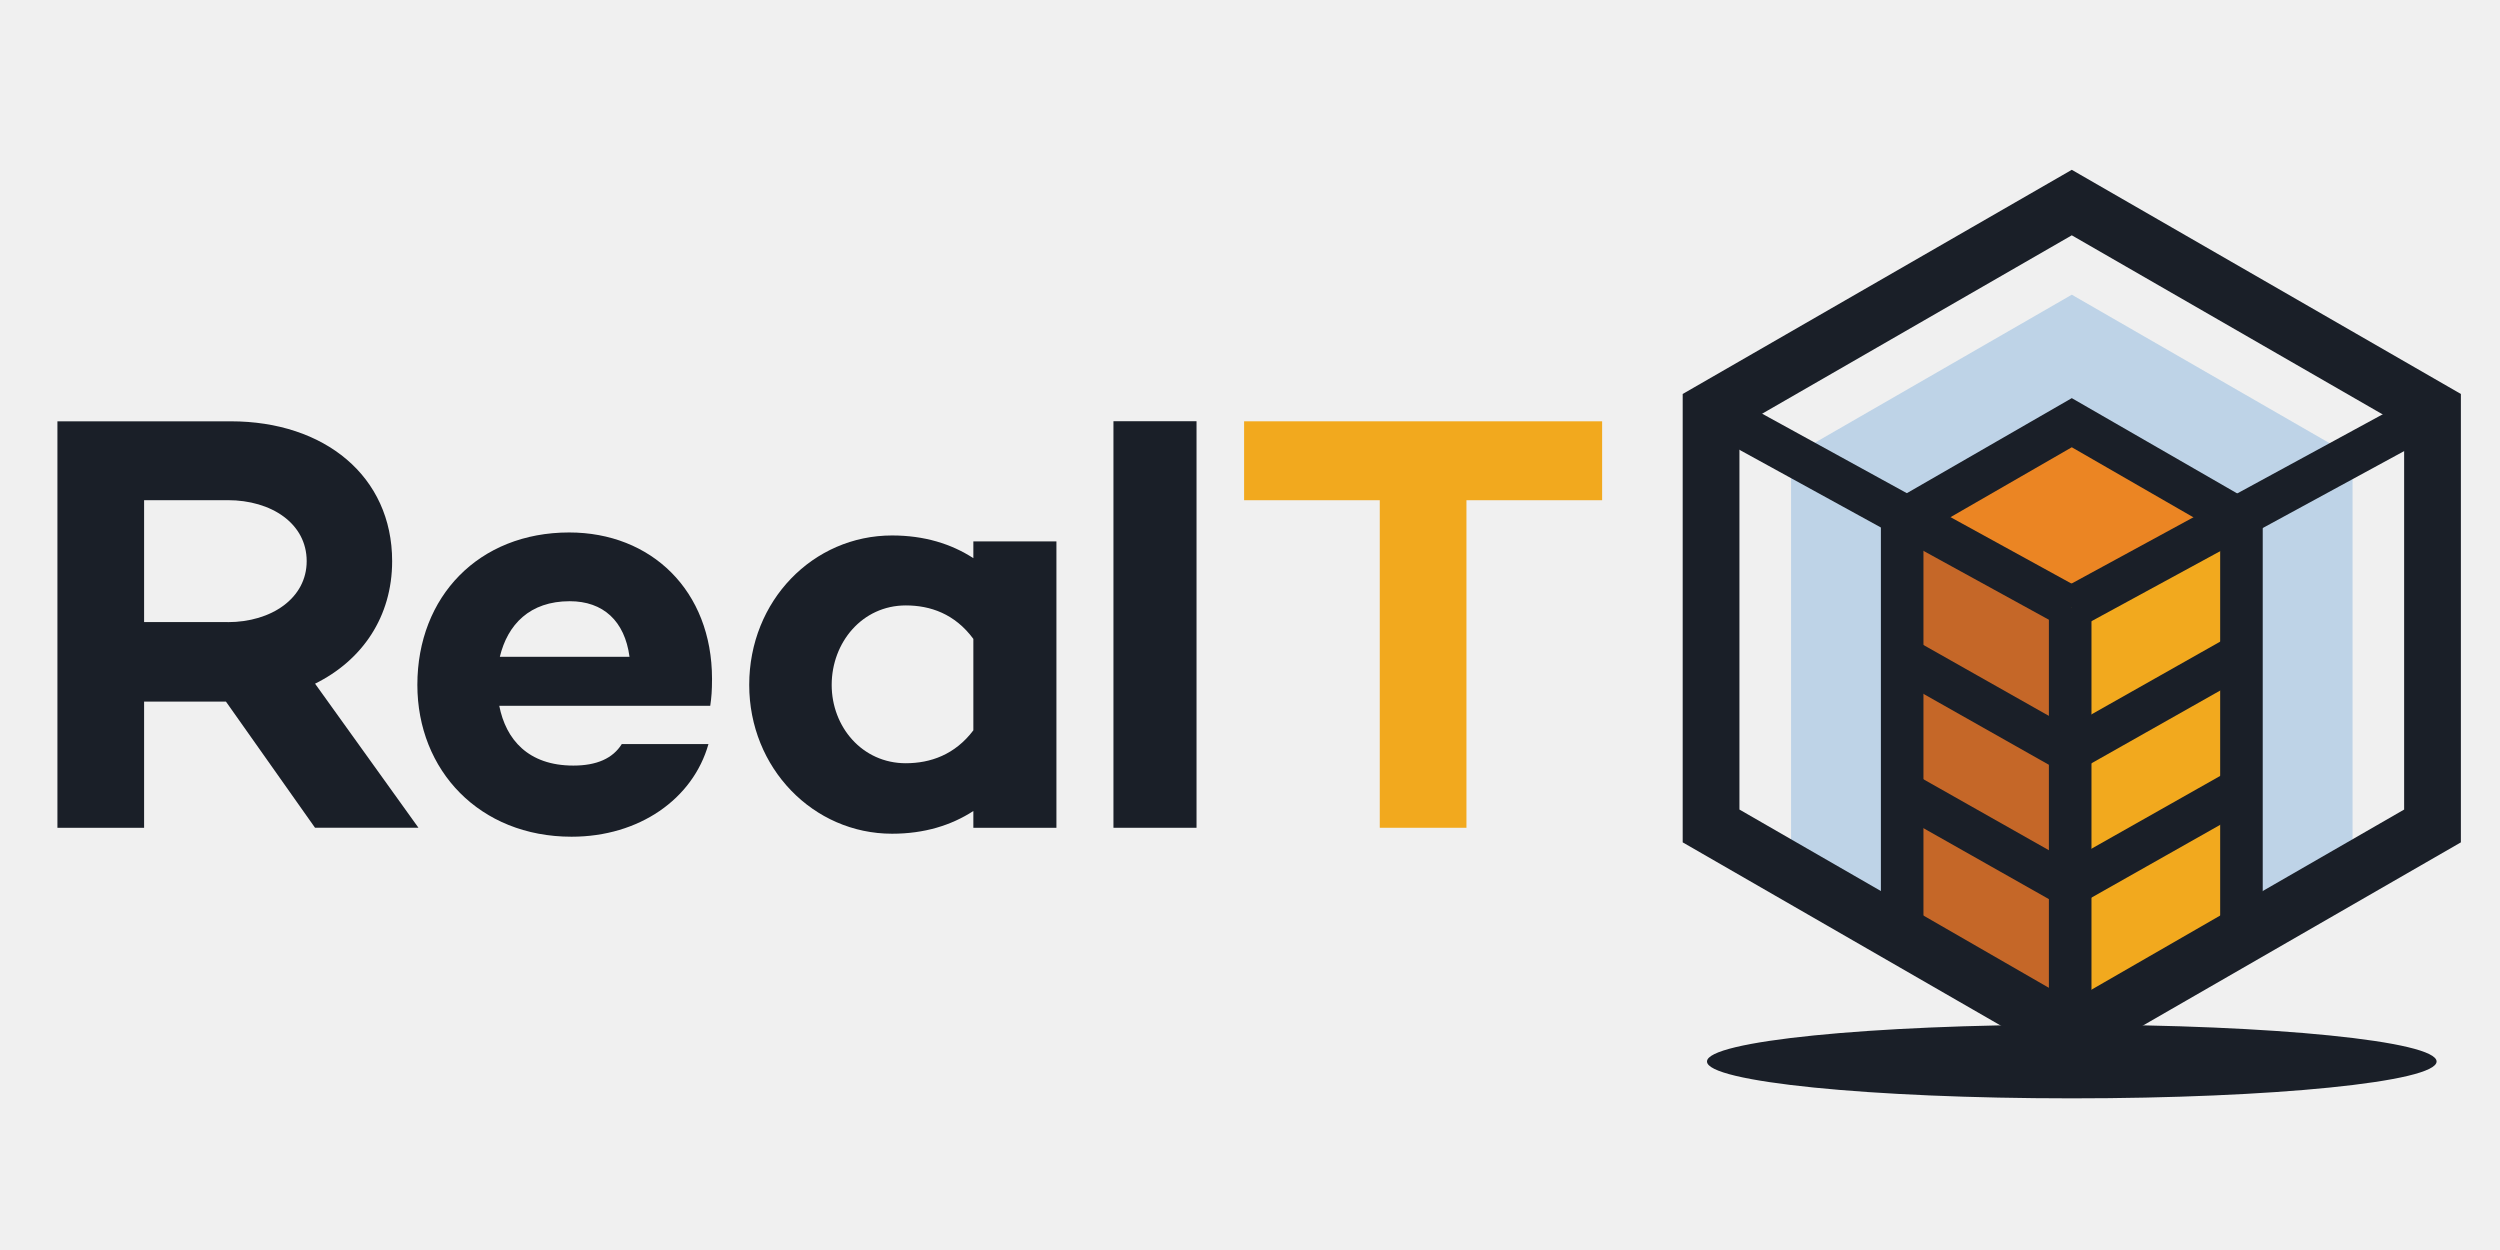
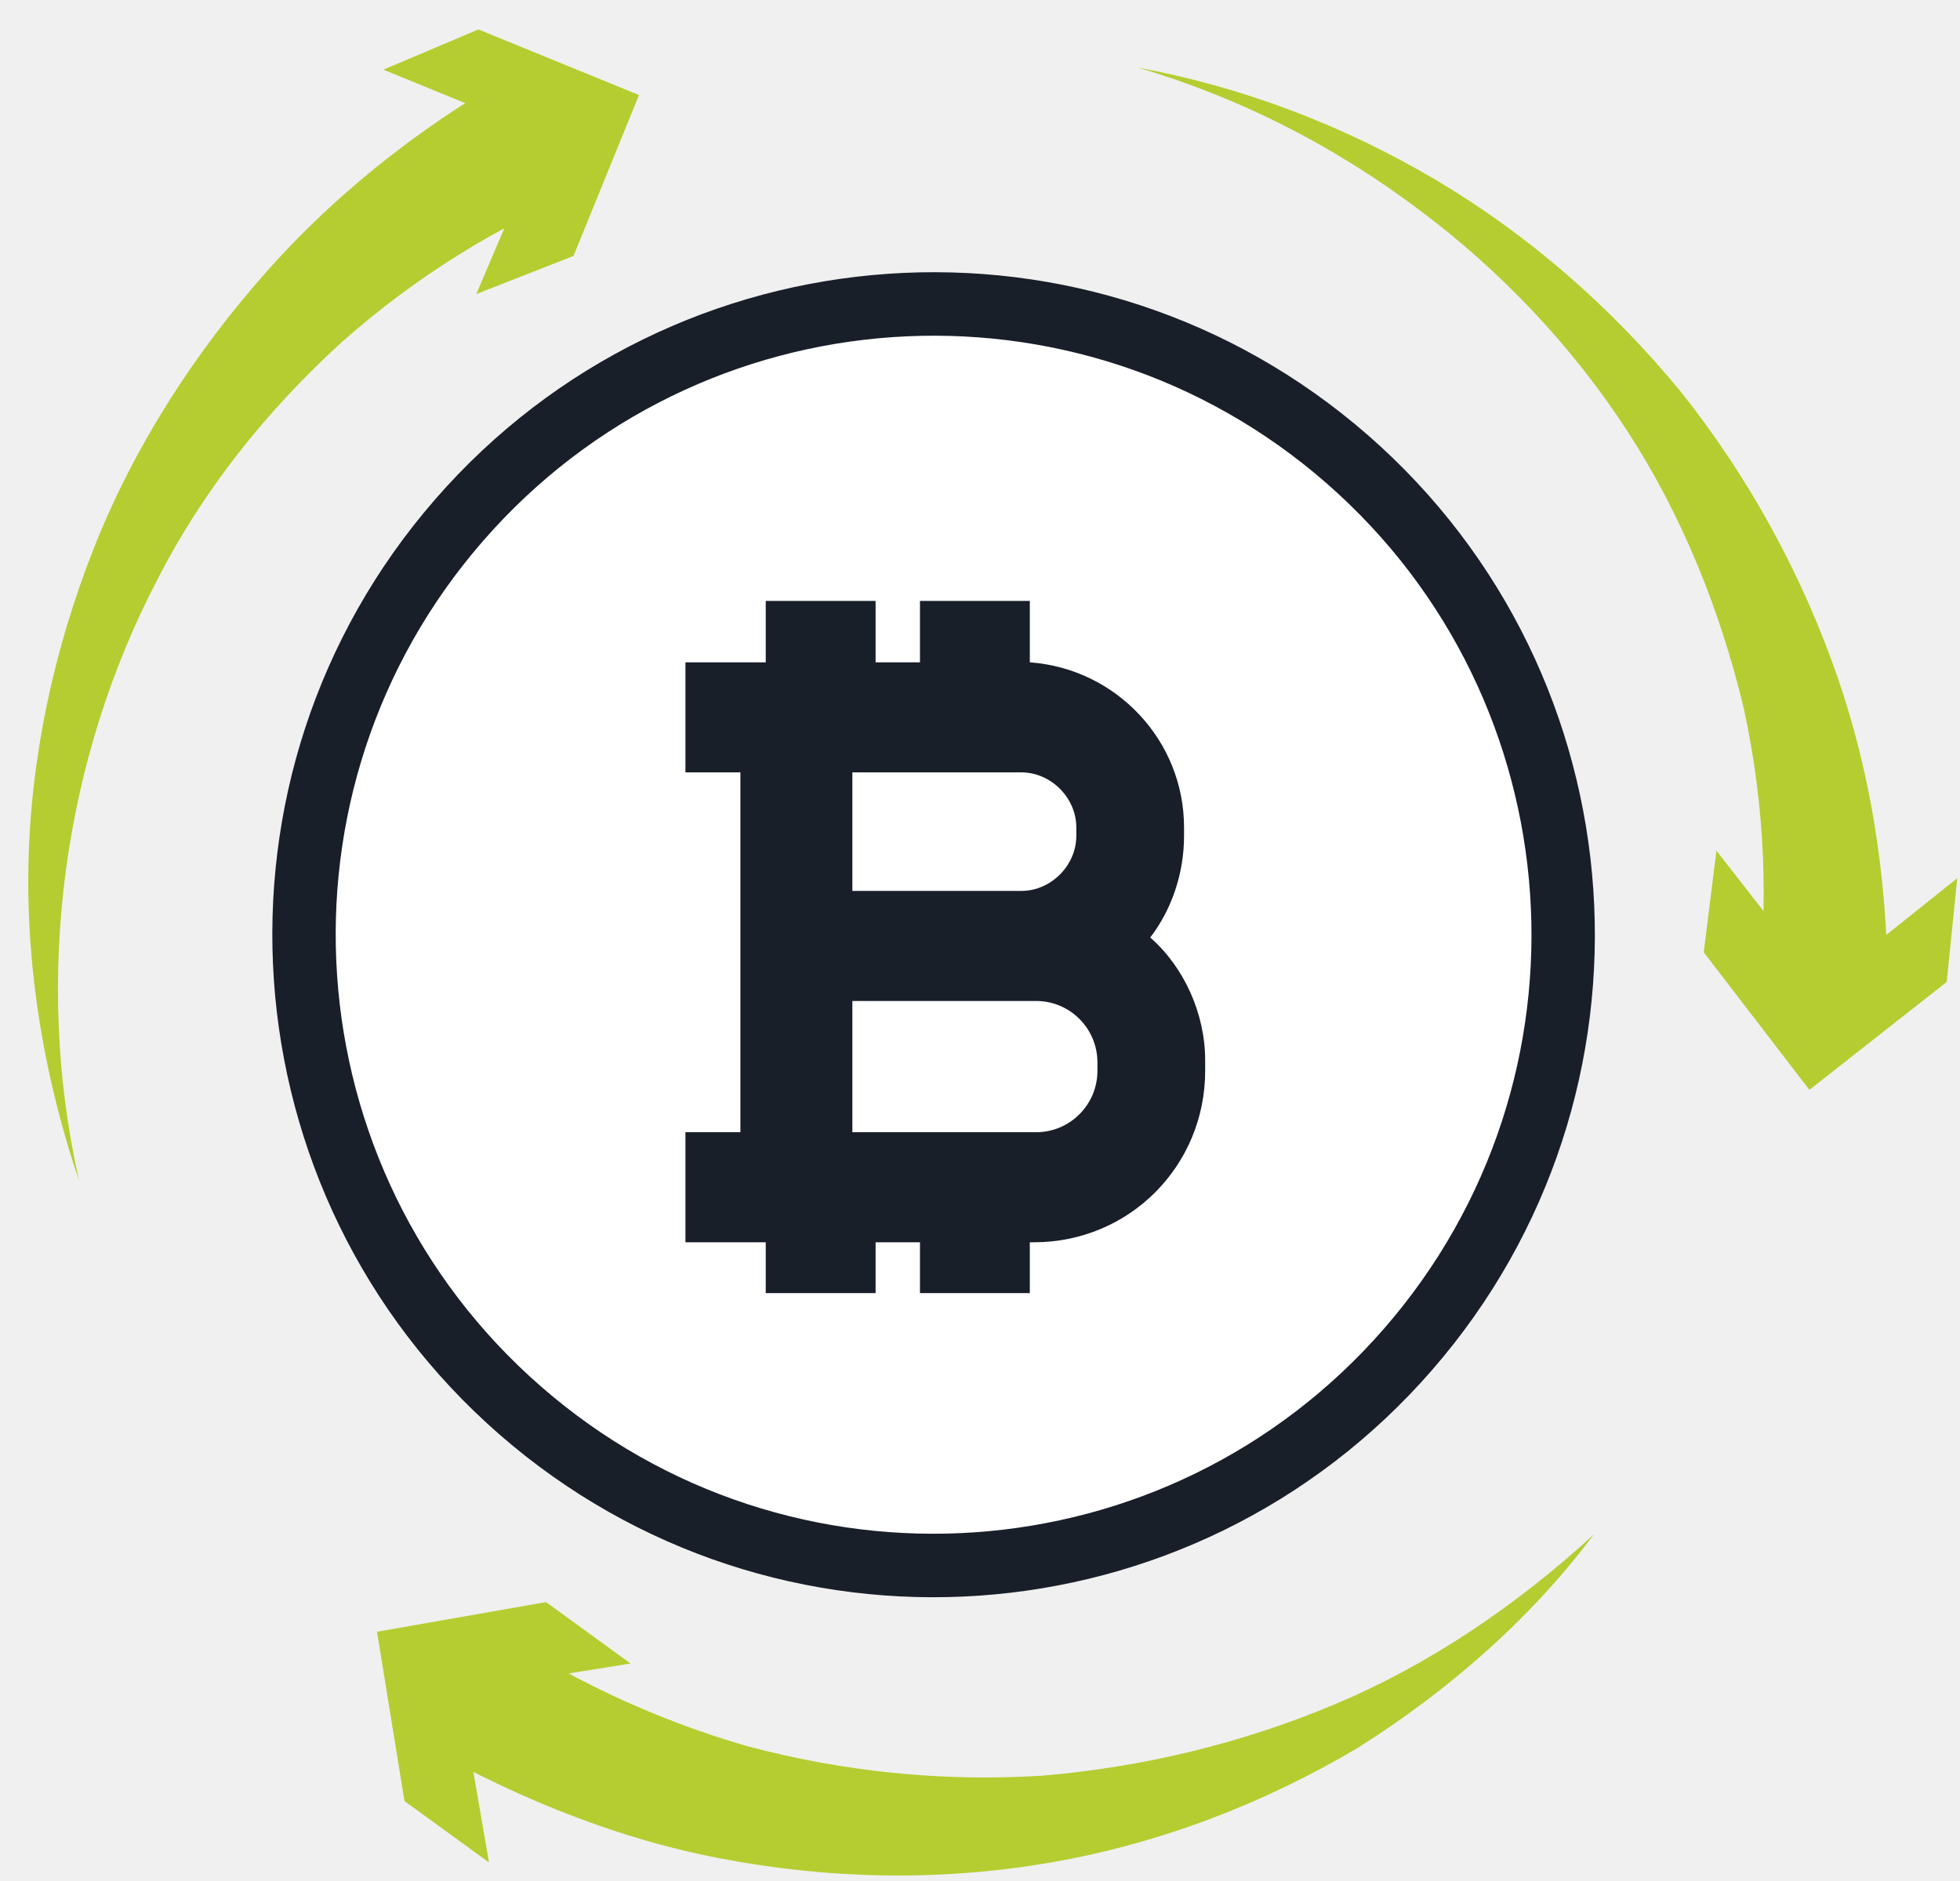
- <svg xmlns="http://www.w3.org/2000/svg" id="Layer_1" x="0px" y="0px" viewBox="0 0 576 288" style="enable-background:new 0 0 576 288;" xml:space="preserve">
-   <style type="text/css"> .st0{fill:#1A1F28;} .st1{fill:#F2A91E;} .st2{opacity:0.4;fill:#72A8DA;} .st3{fill:#C56728;} .st4{fill:#EB8523;} .st5{fill:none;stroke:#1A1F28;stroke-width:9.807;stroke-miterlimit:10;} .st6{fill:none;stroke:#1A1F28;stroke-width:13.076;stroke-miterlimit:10;} .st7{fill:none;stroke:#1A1F28;stroke-width:9.811;stroke-miterlimit:10;} </style>
-   <g>
-     <path class="st0" d="M33.2,161.66v29.06H13.23V97.07h39.94c21.62,0,37.18,12.67,37.18,32.22c0,12.81-6.89,22.86-17.76,28.23 l23.82,33.19H72.58l-20.52-29.06H33.2z M52.48,143.34c10.05,0,18.18-5.51,18.18-14.05c0-8.68-8.13-14.05-18.18-14.05H33.2v28.09 H52.48z" />
-     <path class="st0" d="M163.64,162.62h-48.61c1.52,7.71,6.61,13.77,17.08,13.77c5.37,0,9.09-1.65,11.15-4.96h19.97 c-3.58,12.67-15.97,21.35-31.54,21.35c-21.21,0-35.53-15.29-35.53-34.98c0-20.38,14.18-35.12,34.98-35.12 c18.87,0,32.91,13.36,32.91,33.74C164.05,159.18,163.92,160.69,163.64,162.62z M115.16,151.33h29.88 c-1.1-8.26-6.06-12.81-13.77-12.81C122.05,138.52,116.95,143.89,115.16,151.33z" />
-     <path class="st0" d="M243.4,124.75v65.97h-19.14v-3.86c-5.1,3.3-11.29,5.23-18.73,5.23c-18.18,0-32.91-15.15-32.91-34.29 c0-19.42,14.74-34.43,32.91-34.43c7.44,0,13.63,1.93,18.73,5.23v-3.86H243.4z M224.26,168.27V147.2 c-4.27-5.78-9.92-7.71-15.56-7.71c-10.05,0-17.08,8.54-17.08,18.32c0,9.64,7.02,18.04,17.08,18.04 C214.34,175.84,219.99,173.92,224.26,168.27z" />
-     <path class="st0" d="M275.68,190.72h-19.14V97.05h19.14V190.72z" />
-     <path class="st1" d="M337.87,115.25v75.47h-19.97v-75.47h-31.26V97.07h82.49v18.18H337.87z" />
-     <g>
-       <polygon class="st2" points="542.03,198.97 477.34,236.23 412.66,198.97 412.66,105.16 477.34,67.9 542.03,105.16 " />
-       <polygon class="st3" points="436.52,215.57 438.55,121.01 477.55,141.14 475.23,235.42 " />
-       <polygon class="st1" points="516.76,214.4 516.12,119.16 477.12,139.29 478.06,234.25 " />
-       <polygon class="st4" points="476.06,94.62 440.01,117.1 480.32,138.42 514.05,117.88 " />
-       <polygon class="st5" points="516.43,215.11 477.34,236.76 438.26,215.11 438.26,119.91 477.34,97.39 516.43,119.91 " />
-       <polygon class="st6" points="560.45,190.3 477.34,238.18 394.23,190.3 394.23,94.55 477.34,46.67 560.45,94.55 " />
-       <line class="st7" x1="476.97" y1="139.99" x2="476.97" y2="238.49" />
-       <line class="st5" x1="477.26" y1="140.05" x2="560.9" y2="94.55" />
-       <line class="st5" x1="477.26" y1="140.05" x2="394.41" y2="94.55" />
-       <ellipse class="st0" cx="477.34" cy="244.57" rx="84.05" ry="8.49" />
-       <line class="st5" x1="476.21" y1="172.92" x2="437.97" y2="151.3" />
-       <line class="st5" x1="476.21" y1="203.87" x2="437.97" y2="182.24" />
-       <line class="st7" x1="477.11" y1="172.92" x2="515.36" y2="151.3" />
-       <line class="st5" x1="477.11" y1="203.87" x2="515.36" y2="182.24" />
-     </g>
-   </g>
+ <svg xmlns="http://www.w3.org/2000/svg" width="295" height="283" viewBox="0 0 295 283" fill="none">
+   <path d="M215.548 206.178C251.661 164.665 247.343 101.683 205.904 65.506C164.464 29.328 101.596 33.653 65.483 75.167C29.37 116.681 33.687 179.662 75.127 215.84C116.566 252.017 179.435 247.692 215.548 206.178Z" fill="#191F29" />
+   <path d="M208.356 199.9C241.008 162.365 237.104 105.42 199.637 72.71C162.169 40 105.326 43.911 72.674 81.445C40.023 118.98 43.926 175.925 81.394 208.635C118.862 241.345 175.705 237.434 208.356 199.9Z" fill="white" />
+   <path d="M173.124 141.087C176.304 136.946 178.211 131.53 178.211 125.797V124.522C178.211 111.462 168.036 100.632 154.999 99.676V90.438H138.465V99.676H131.787V90.438H115.252V99.676H111.437H103.169V116.24H111.437V134.079V150.643V170.393H103.169V186.957H111.437H115.252V194.602H131.787V186.957H138.465V194.602H154.999V186.957H155.635C169.944 186.957 181.391 175.489 181.391 161.155V159.562C181.391 152.554 178.211 145.546 173.124 141.087ZM128.289 116.24H131.787H153.727C158.179 116.24 161.995 120.063 161.995 124.522V125.797C161.995 130.256 158.179 134.079 153.727 134.079H128.289V116.24ZM165.174 161.155C165.174 166.252 161.041 170.393 155.953 170.393H131.787H128.289V150.643H153.727H155.953C161.041 150.643 165.174 154.784 165.174 159.881V161.155Z" fill="#191F29" />
+   <path d="M11.911 177.719C6.823 162.748 3.961 146.502 4.279 130.256C4.597 114.011 8.095 97.765 14.136 82.475C20.178 67.185 29.399 52.85 40.528 40.427C51.657 28.004 65.33 17.492 80.275 9.528L88.861 28.322C75.188 33.737 62.469 41.701 51.34 51.576C40.21 61.769 30.671 73.555 23.676 87.253C9.685 114.011 4.915 146.821 11.911 177.719Z" fill="#B5CD30" />
+   <path d="M71.69 44.249L81.865 20.359L57.699 10.484L72.008 4.431L96.174 14.306L86.317 38.516L71.69 44.249Z" fill="#B5CD30" />
+   <path d="M171.216 10.165C186.797 13.032 202.059 18.766 216.05 27.048C230.041 35.33 242.442 46.161 252.935 58.903C263.11 71.644 271.378 86.616 276.783 102.543C282.189 118.47 284.415 135.353 284.097 152.554L264.382 150.962C266.29 136.309 265.654 121.337 262.474 106.684C258.977 92.031 253.253 77.697 244.986 64.955C236.719 52.213 225.907 40.745 213.506 31.508C200.787 21.951 186.479 14.625 171.216 10.165Z" fill="#B5CD30" />
+   <path d="M258.341 128.026L274.239 148.413L294.59 132.168L293 147.776L272.332 164.022L256.433 143.317L258.341 128.026Z" fill="#B5CD30" />
+   <path d="M239.898 230.916C230.359 243.658 217.958 254.488 204.285 263.089C190.294 271.371 174.714 277.424 158.179 280.29C141.644 283.157 124.792 282.839 108.257 279.653C91.722 276.468 75.824 269.778 61.197 261.178L72.644 243.976C84.727 252.259 98.082 258.629 112.391 262.77C126.699 266.593 141.644 268.186 156.907 267.23C171.852 265.956 186.797 262.452 201.105 256.4C214.778 250.666 228.133 241.747 239.898 230.916Z" fill="#B5CD30" />
+   <path d="M94.902 250.347L69.146 254.488L73.598 280.29L60.879 271.053L56.745 245.569L82.183 241.11L94.902 250.347Z" fill="#B5CD30" />
</svg>
